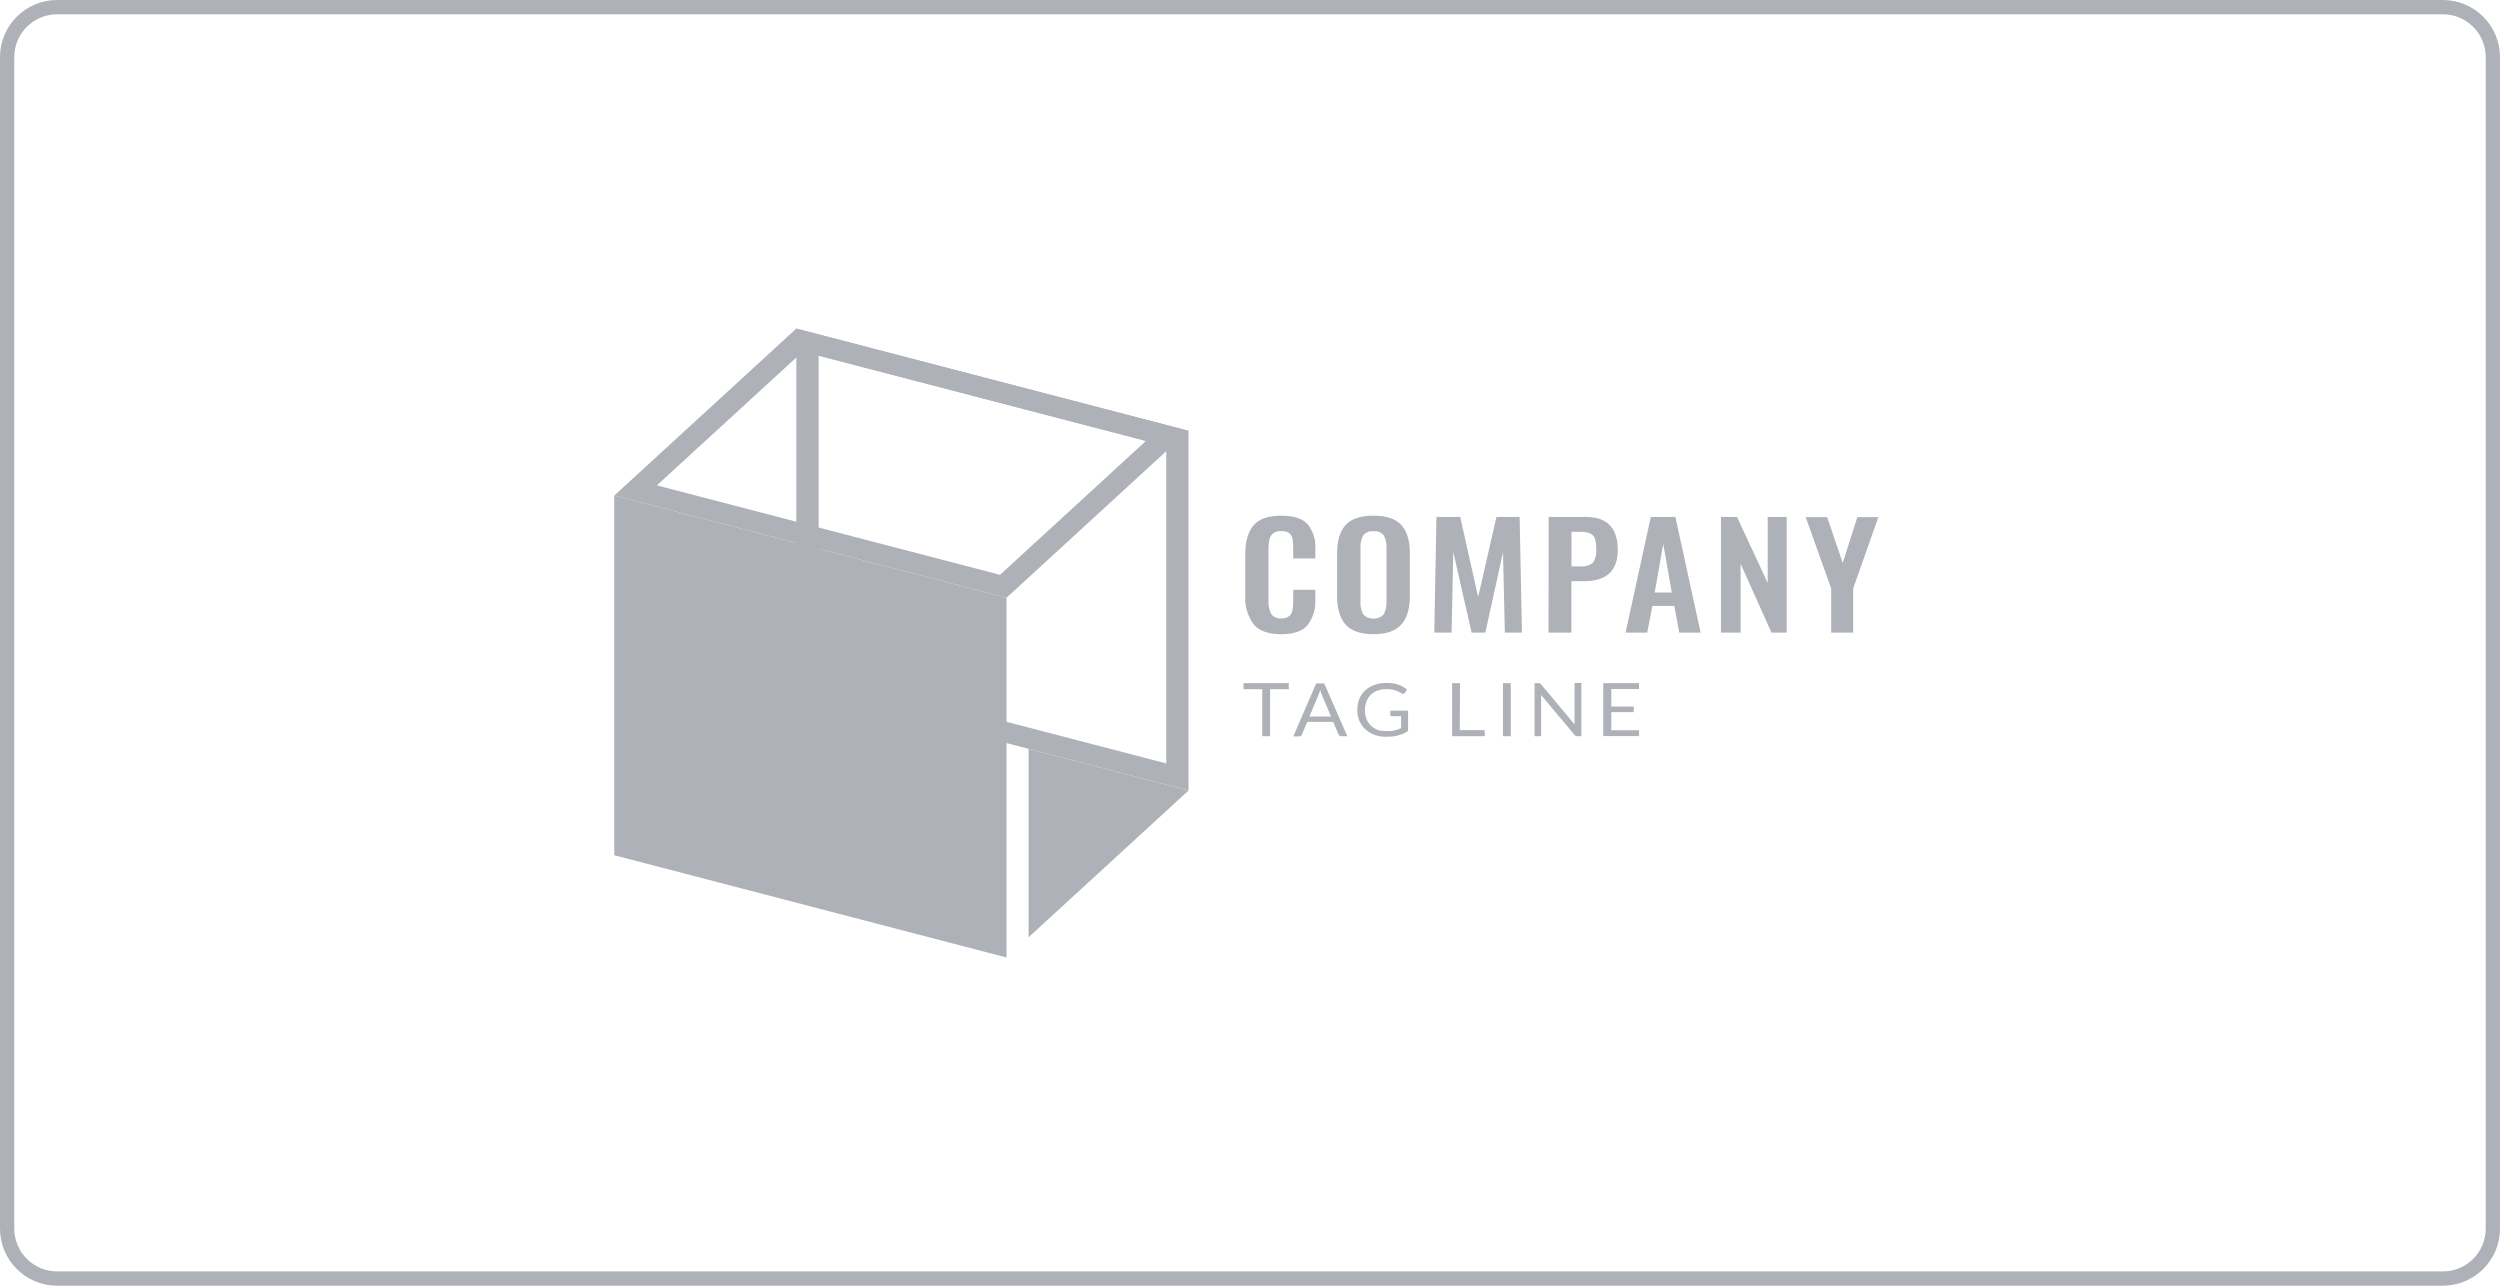
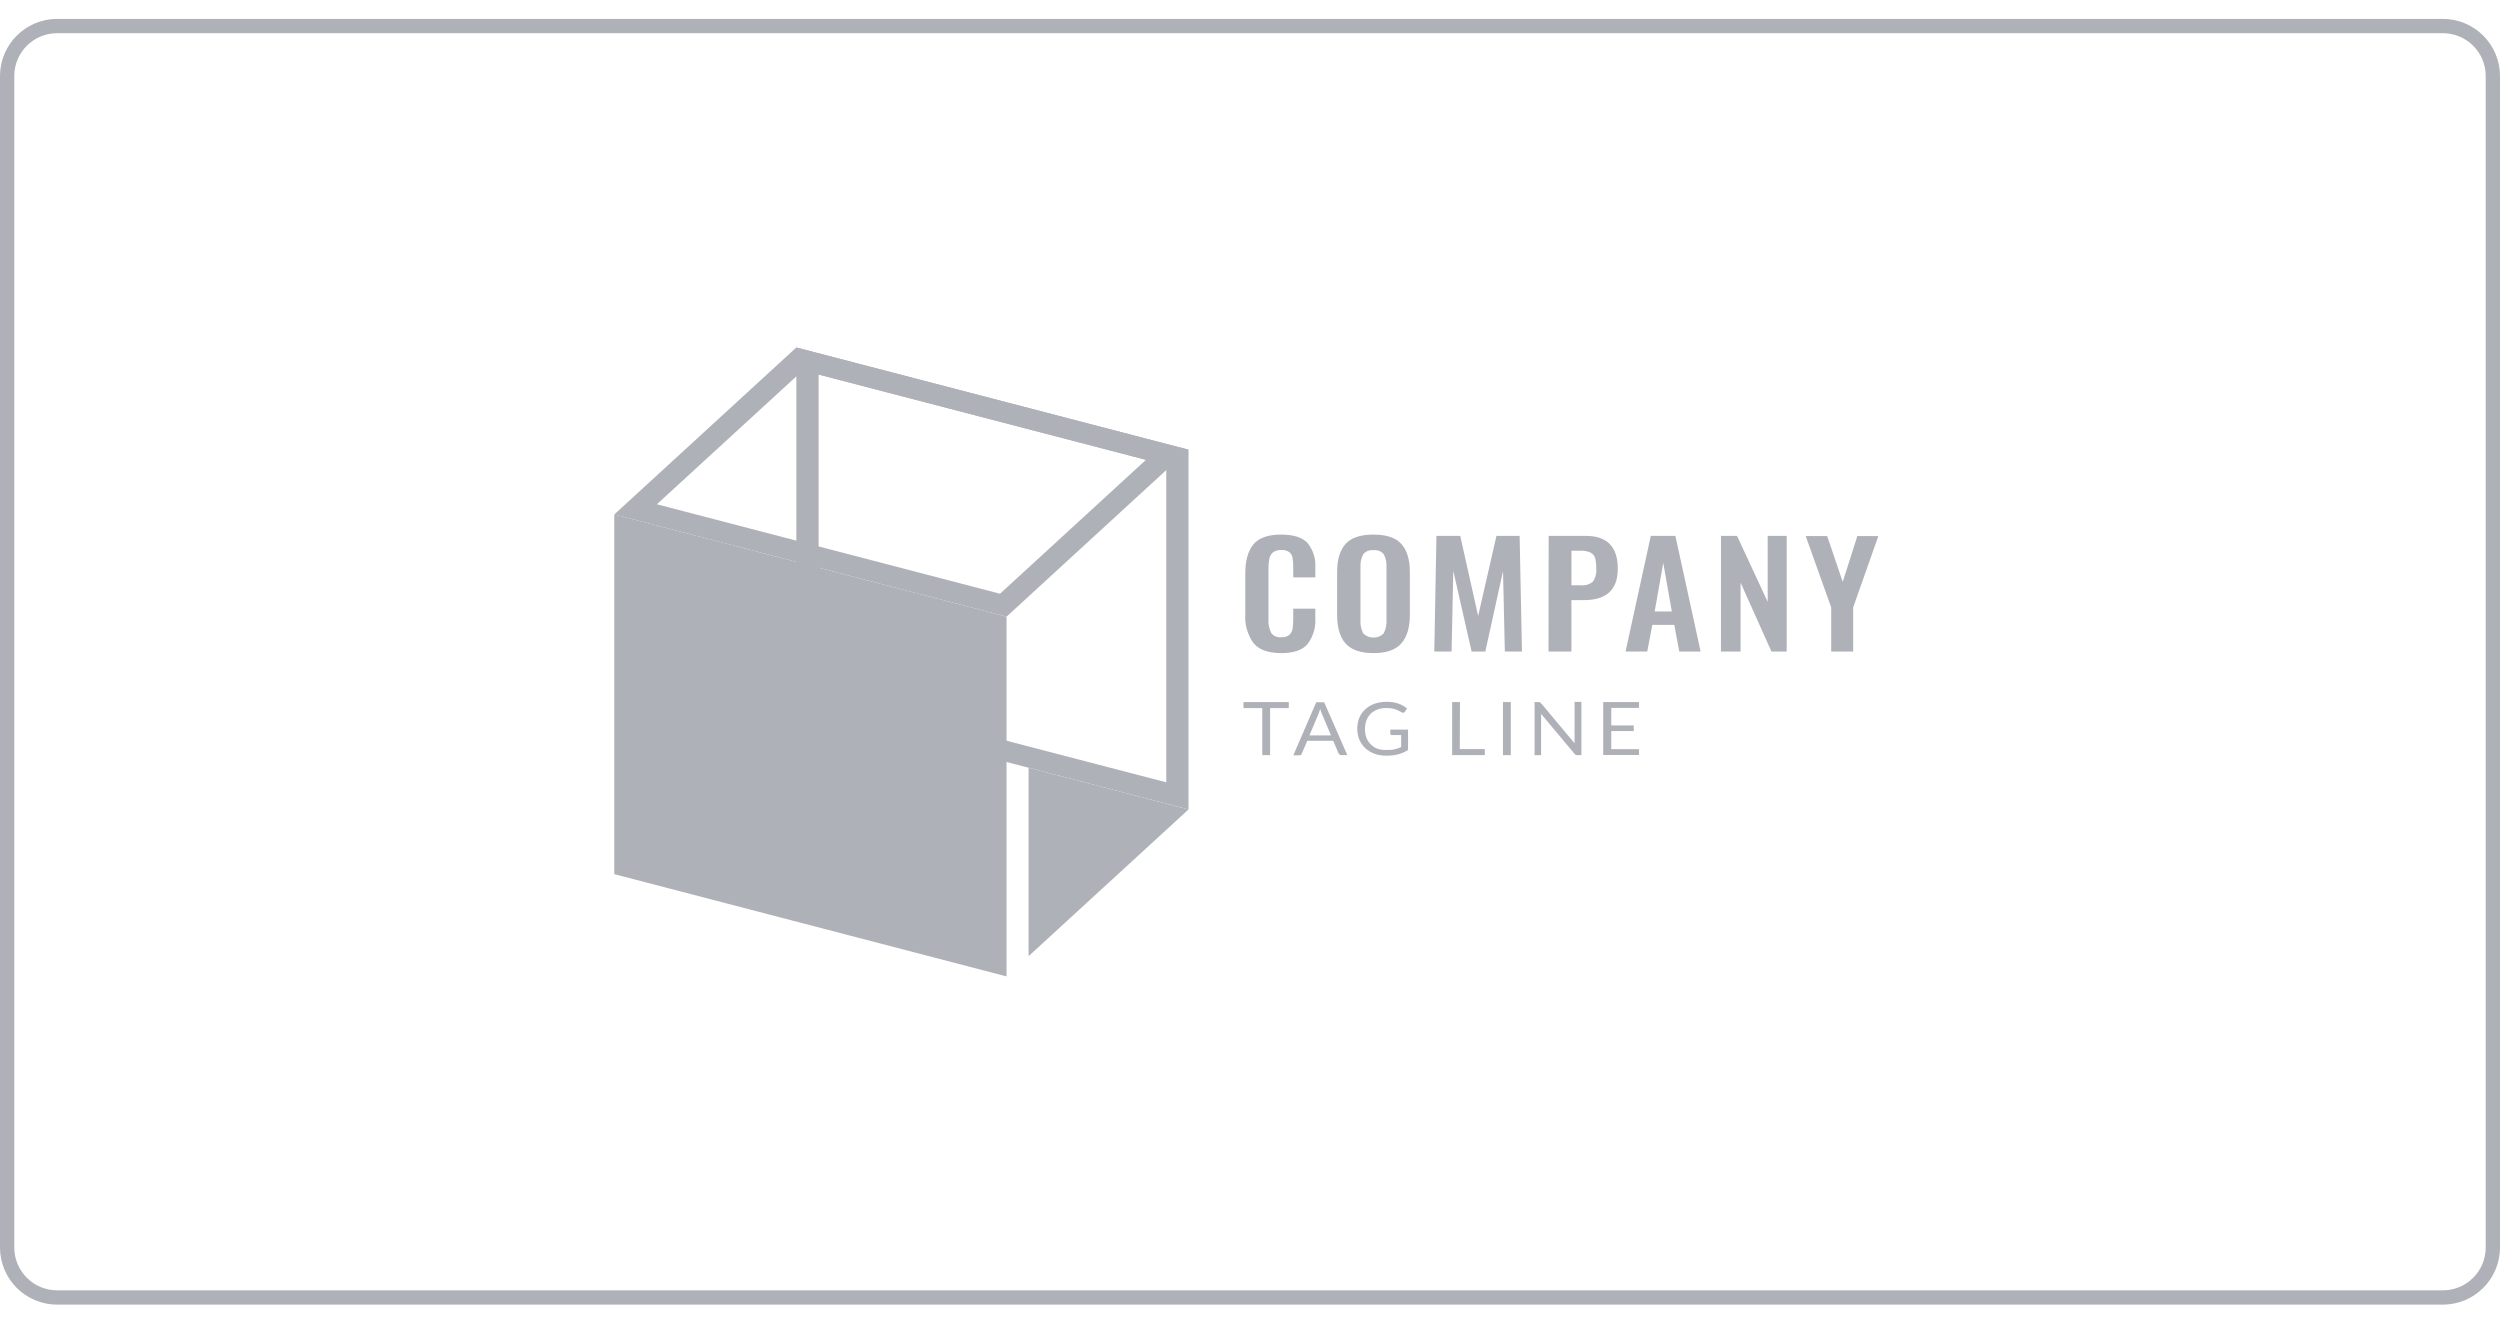
- <svg xmlns="http://www.w3.org/2000/svg" width="175" height="90" viewBox="0 0 175 90" fill="none">
+ <svg xmlns="http://www.w3.org/2000/svg" width="170" height="90" viewBox="0 0 175 90" fill="none">
  <rect x="0.5" y="0.5" width="174" height="89" rx="3.5" stroke="#AFB1B8" />
  <path d="M87.74 43.688C87.322 43.097 87.123 42.399 87.17 41.695V38.806C87.17 37.92 87.359 37.247 87.737 36.786C88.115 36.325 88.765 36.096 89.686 36.098C90.551 36.098 91.165 36.294 91.529 36.686C91.925 37.186 92.118 37.798 92.073 38.415V39.094H90.525V38.406C90.531 38.181 90.516 37.956 90.481 37.733C90.458 37.58 90.38 37.439 90.26 37.333C90.101 37.218 89.9 37.162 89.699 37.177C89.487 37.163 89.276 37.221 89.109 37.342C88.974 37.46 88.884 37.614 88.853 37.783C88.808 38.019 88.788 38.258 88.792 38.497V42.004C88.767 42.342 88.835 42.681 88.99 42.989C89.067 43.093 89.174 43.176 89.299 43.227C89.424 43.279 89.562 43.298 89.699 43.283C89.897 43.298 90.094 43.241 90.247 43.124C90.373 43.009 90.454 42.859 90.478 42.698C90.514 42.465 90.53 42.23 90.525 41.995V41.284H92.073V41.934C92.117 42.577 91.929 43.215 91.538 43.75C91.183 44.179 90.577 44.394 89.686 44.394C88.795 44.394 88.122 44.165 87.74 43.688Z" fill="#AFB1B8" />
  <path d="M94.186 43.718C93.795 43.268 93.599 42.613 93.599 41.745V38.706C93.599 37.847 93.795 37.198 94.186 36.757C94.577 36.316 95.23 36.096 96.147 36.098C97.057 36.098 97.708 36.318 98.099 36.757C98.49 37.198 98.689 37.847 98.689 38.706V41.745C98.689 42.604 98.49 43.262 98.092 43.715C97.695 44.168 97.048 44.394 96.147 44.394C95.246 44.394 94.58 44.165 94.186 43.718ZM96.868 42.989C97.008 42.707 97.072 42.398 97.054 42.089V38.368C97.072 38.064 97.009 37.762 96.871 37.486C96.793 37.379 96.683 37.295 96.555 37.243C96.427 37.191 96.286 37.173 96.147 37.192C96.008 37.174 95.866 37.192 95.738 37.244C95.609 37.296 95.499 37.38 95.419 37.486C95.279 37.761 95.215 38.064 95.234 38.368V42.107C95.214 42.416 95.278 42.725 95.419 43.007C95.51 43.101 95.621 43.177 95.746 43.229C95.871 43.282 96.007 43.308 96.144 43.308C96.281 43.308 96.417 43.282 96.542 43.229C96.666 43.177 96.778 43.101 96.868 43.007V42.989Z" fill="#AFB1B8" />
  <path d="M100.551 36.187H102.217L103.47 41.795L104.752 36.187H106.374L106.537 44.282H105.339L105.211 38.656L103.973 44.282H103.012L101.73 38.635L101.611 44.282H100.4L100.551 36.187Z" fill="#AFB1B8" />
  <path d="M108.406 36.187H111.002C112.498 36.187 113.245 36.953 113.245 38.485C113.245 39.953 112.458 40.686 110.883 40.684H109.999V44.282H108.396L108.406 36.187ZM110.624 39.646C110.782 39.665 110.943 39.651 111.095 39.607C111.247 39.563 111.387 39.489 111.505 39.391C111.689 39.117 111.77 38.796 111.736 38.477C111.744 38.23 111.719 37.983 111.659 37.742C111.636 37.661 111.596 37.586 111.541 37.52C111.486 37.453 111.417 37.398 111.339 37.357C111.116 37.259 110.87 37.214 110.624 37.227H110.002V39.646H110.624Z" fill="#AFB1B8" />
  <path d="M115.556 36.187H117.277L119.043 44.282H117.549L117.2 42.415H115.665L115.306 44.282H113.79L115.556 36.187ZM117.027 41.478L116.428 38.08L115.828 41.478H117.027Z" fill="#AFB1B8" />
  <path d="M120.469 36.187H121.591L123.738 40.804V36.187H125.068V44.282H124.001L121.841 39.461V44.282H120.466L120.469 36.187Z" fill="#AFB1B8" />
  <path d="M128.184 41.195L126.398 36.199H127.902L128.991 39.408L130.014 36.199H131.485L129.722 41.195V44.282H128.184V41.195Z" fill="#AFB1B8" />
  <path d="M90.215 47.821V48.245H88.907V51.534H88.359V48.245H87.045V47.821H90.215Z" fill="#AFB1B8" />
  <path d="M94.314 51.534H93.891C93.848 51.537 93.806 51.524 93.772 51.499C93.74 51.477 93.716 51.448 93.702 51.414L93.324 50.532H91.51L91.132 51.414C91.121 51.45 91.101 51.485 91.074 51.514C91.04 51.538 90.998 51.551 90.955 51.549H90.532L92.135 47.836H92.692L94.314 51.534ZM91.66 50.156H93.173L92.532 48.645C92.485 48.53 92.445 48.413 92.413 48.295C92.391 48.365 92.372 48.433 92.353 48.492L92.295 48.648L91.66 50.156Z" fill="#AFB1B8" />
  <path d="M97.077 51.169C97.177 51.174 97.278 51.174 97.378 51.169C97.465 51.161 97.55 51.147 97.634 51.125C97.713 51.108 97.79 51.085 97.865 51.058C97.936 51.031 98.006 50.999 98.08 50.967V50.132H97.439C97.423 50.133 97.407 50.13 97.392 50.125C97.377 50.12 97.364 50.112 97.352 50.102C97.342 50.094 97.333 50.084 97.328 50.072C97.322 50.06 97.32 50.047 97.32 50.035V49.749H98.564V51.172C98.462 51.239 98.355 51.298 98.243 51.349C98.129 51.401 98.01 51.443 97.888 51.475C97.756 51.511 97.622 51.536 97.487 51.552C97.332 51.567 97.175 51.575 97.019 51.575C96.743 51.577 96.468 51.53 96.211 51.437C95.971 51.349 95.753 51.217 95.57 51.049C95.392 50.88 95.251 50.68 95.157 50.461C95.056 50.215 95.006 49.954 95.01 49.691C95.006 49.426 95.055 49.163 95.154 48.915C95.246 48.695 95.387 48.494 95.567 48.327C95.75 48.16 95.968 48.029 96.208 47.942C96.483 47.847 96.774 47.8 97.067 47.803C97.216 47.803 97.365 47.814 97.513 47.836C97.643 47.855 97.771 47.887 97.894 47.93C98.006 47.968 98.113 48.018 98.214 48.077C98.313 48.135 98.406 48.2 98.493 48.271L98.339 48.5C98.327 48.521 98.309 48.539 98.287 48.551C98.265 48.563 98.24 48.57 98.214 48.571C98.179 48.57 98.144 48.559 98.115 48.541C98.067 48.518 98.016 48.488 97.958 48.453C97.89 48.414 97.818 48.38 97.743 48.353C97.648 48.318 97.549 48.291 97.448 48.271C97.314 48.248 97.178 48.237 97.041 48.239C96.83 48.236 96.62 48.271 96.423 48.341C96.245 48.407 96.084 48.507 95.952 48.635C95.819 48.769 95.717 48.926 95.654 49.097C95.51 49.499 95.51 49.932 95.654 50.334C95.724 50.509 95.833 50.668 95.974 50.802C96.106 50.929 96.265 51.029 96.442 51.096C96.646 51.16 96.862 51.185 97.077 51.169Z" fill="#AFB1B8" />
  <path d="M102.185 51.111H103.935V51.534H101.65V47.821H102.198L102.185 51.111Z" fill="#AFB1B8" />
  <path d="M105.756 51.534H105.208V47.821H105.756V51.534Z" fill="#AFB1B8" />
  <path d="M107.794 47.839C107.826 47.856 107.855 47.879 107.877 47.906L110.22 50.705C110.217 50.661 110.217 50.617 110.22 50.573C110.22 50.532 110.22 50.49 110.22 50.452V47.806H110.698V51.534H110.422C110.381 51.537 110.34 51.53 110.303 51.513C110.27 51.495 110.241 51.471 110.217 51.443L107.877 48.647C107.877 48.691 107.877 48.732 107.877 48.774C107.877 48.815 107.877 48.853 107.877 48.888V51.534H107.419V47.821H107.704C107.735 47.821 107.766 47.827 107.794 47.839Z" fill="#AFB1B8" />
  <path d="M114.732 47.821V48.23H112.79V49.456H114.364V49.85H112.79V51.117H114.732V51.525H112.226V47.821H114.732Z" fill="#AFB1B8" />
  <path d="M57.303 24.893L81.638 31.231V53.439L57.303 47.104V24.893ZM55.743 23V48.183L83.196 55.335V30.155L55.743 23Z" fill="#AFB1B8" />
  <path d="M70.457 67.025L43 59.867V34.687L70.457 41.842V67.025Z" fill="#AFB1B8" />
  <path d="M56.198 24.608L80.216 30.866L70.001 40.237L45.981 33.976L56.198 24.608ZM55.743 23L43 34.688L70.457 41.842L83.196 30.155L55.743 23Z" fill="#AFB1B8" />
  <path d="M72.001 65.608L83.196 55.338L72.001 52.419V65.608Z" fill="#AFB1B8" />
</svg>
